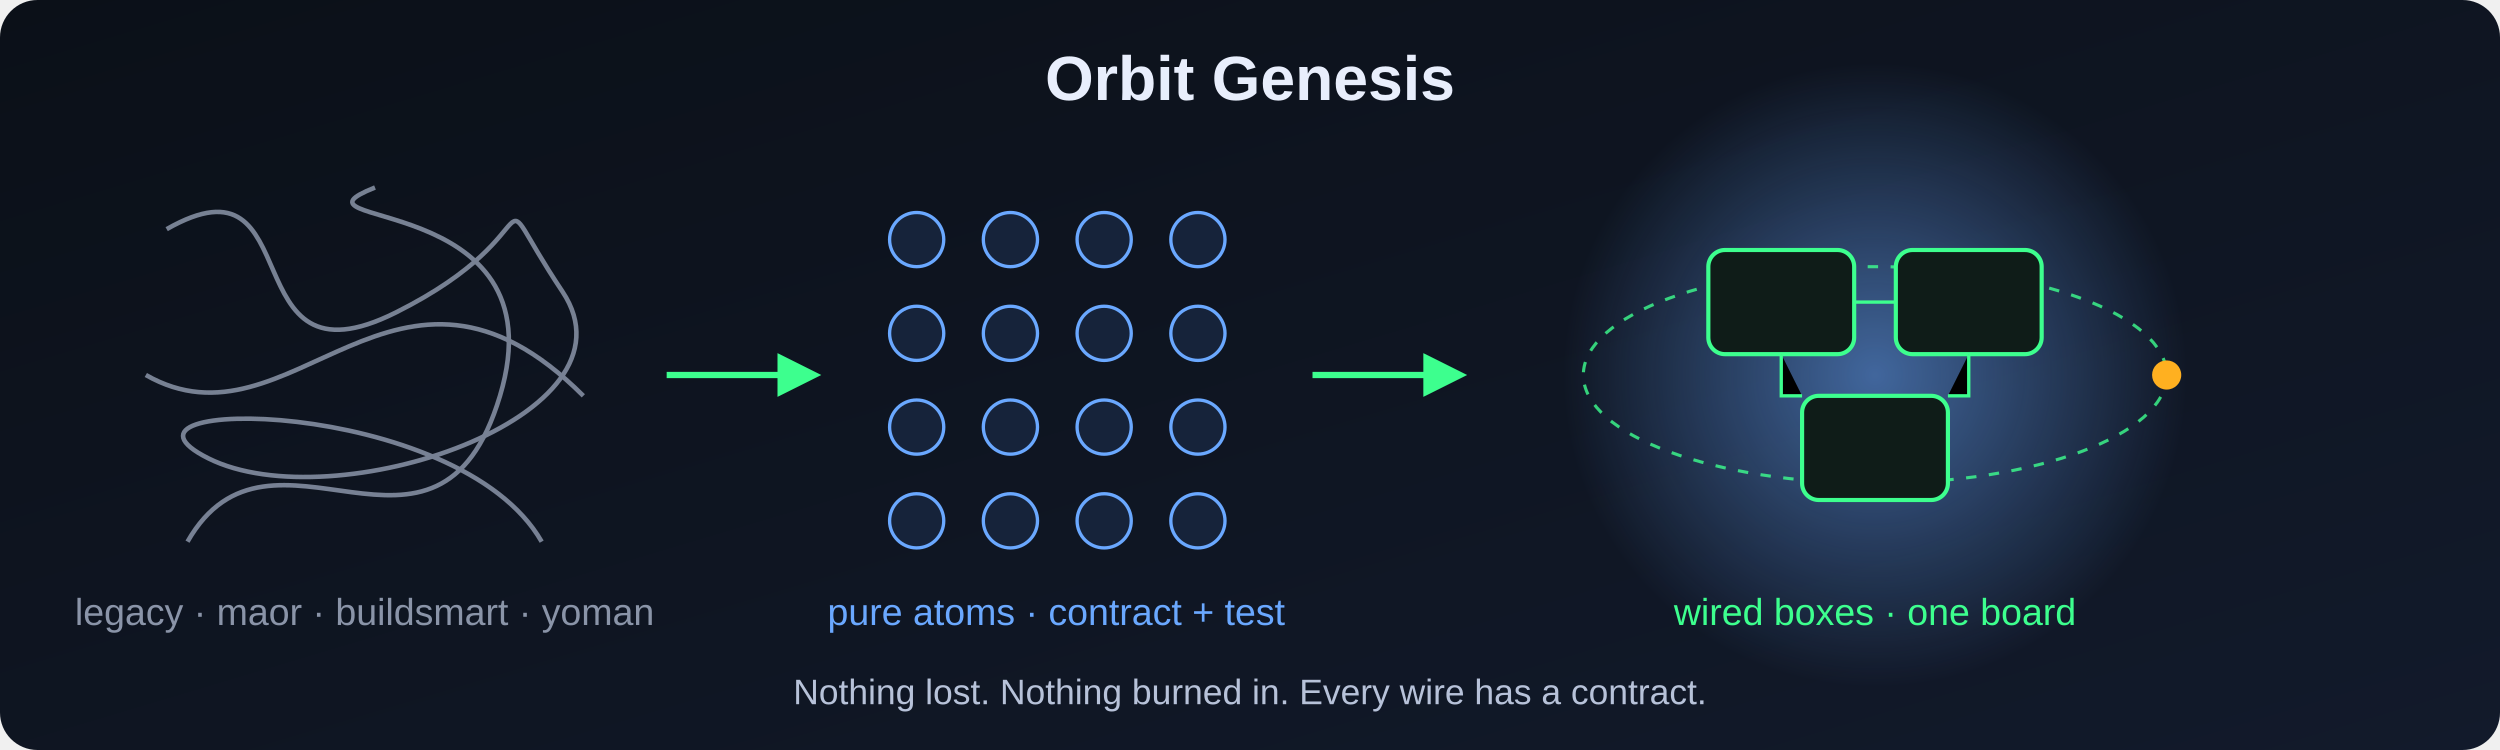
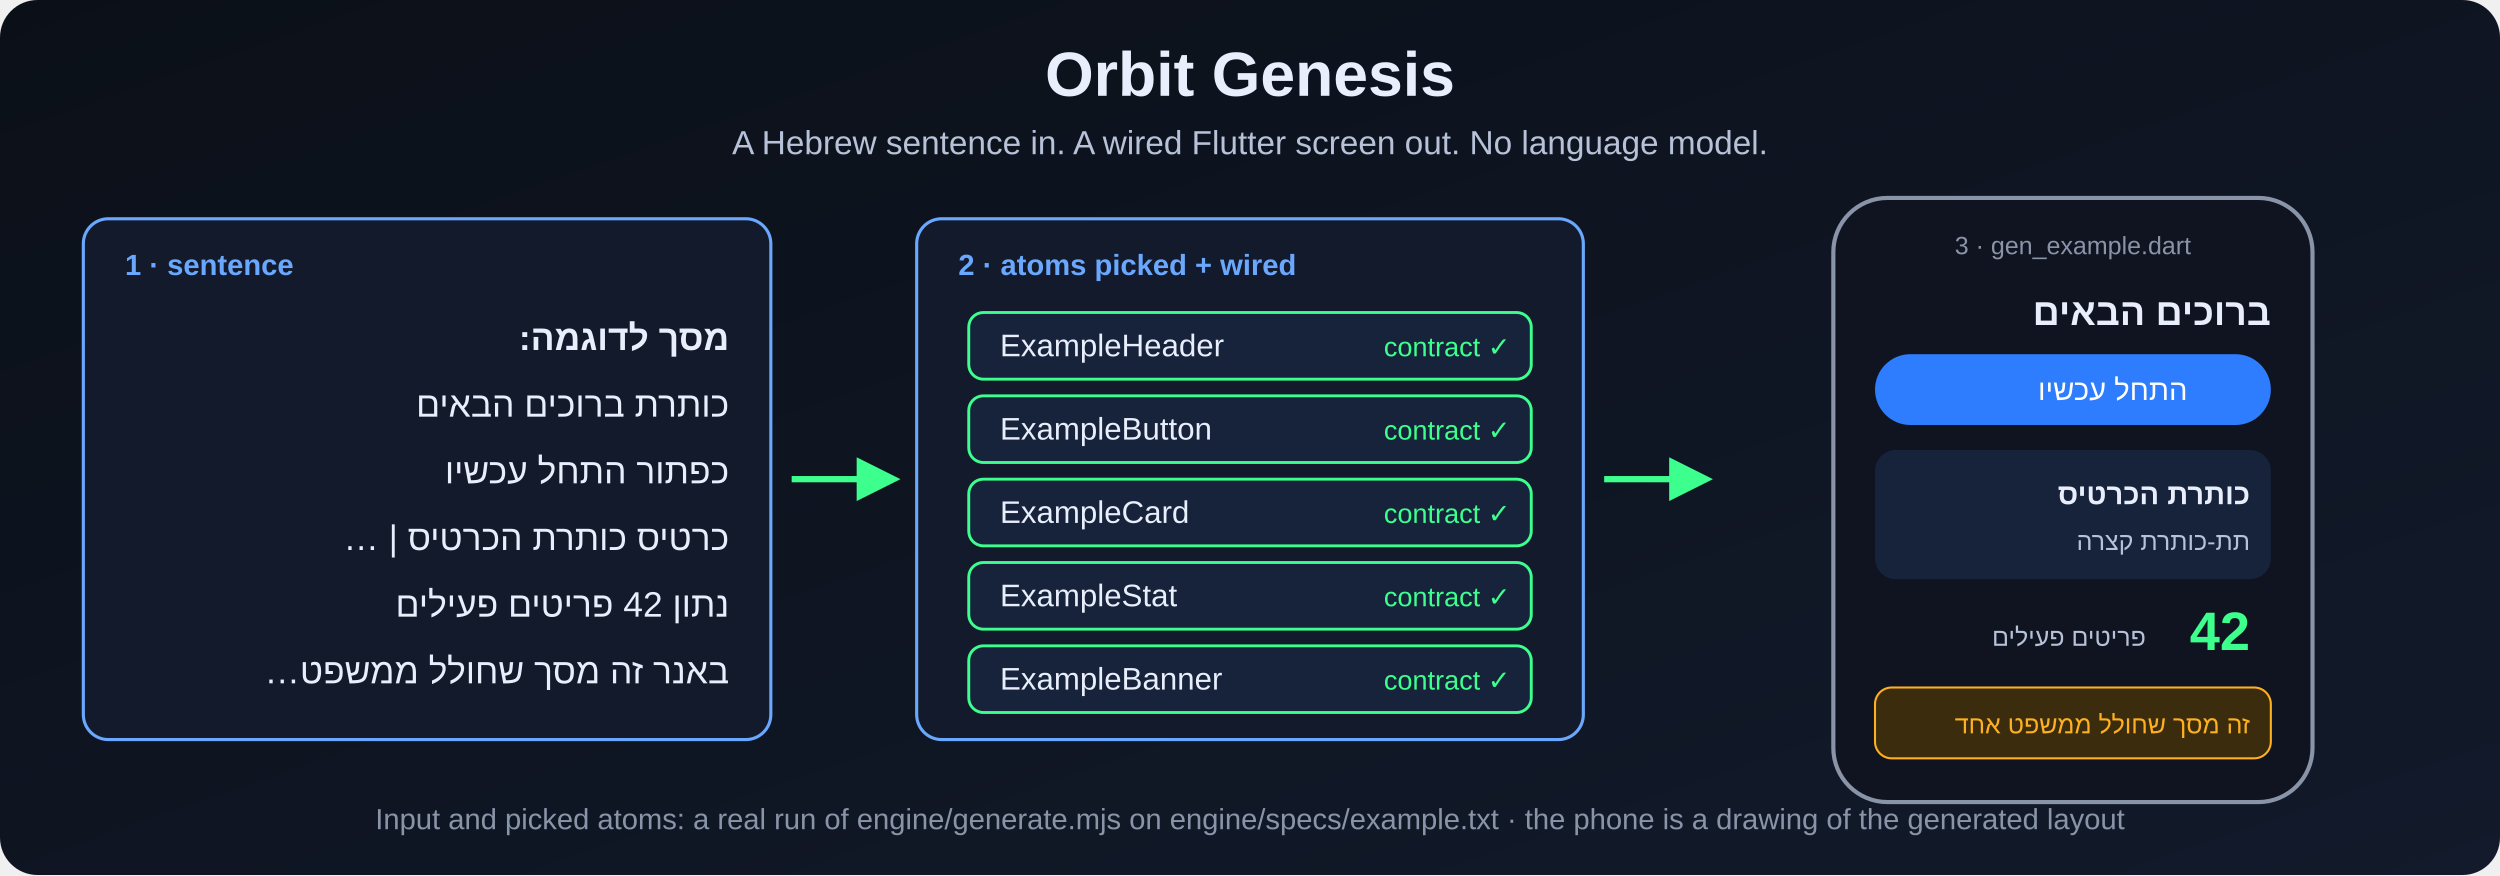
- <svg xmlns="http://www.w3.org/2000/svg" viewBox="0 0 1200 360" role="img" aria-label="Orbit Genesis: old code broken into atoms, wired into boxes, rebuilt clean">
+ <svg xmlns="http://www.w3.org/2000/svg" viewBox="0 0 1200 420" role="img" aria-label="Orbit Genesis in action: a Hebrew sentence goes in, five catalog atoms are picked and wired, a Flutter screen comes out">
  <defs>
    <linearGradient id="bg" x1="0" y1="0" x2="1" y2="1">
      <stop offset="0" stop-color="#0b1018" />
      <stop offset="1" stop-color="#121a2b" />
    </linearGradient>
-     <radialGradient id="glow" cx="0.5" cy="0.5" r="0.5">
-       <stop offset="0" stop-color="#6aa8ff" stop-opacity="0.55" />
-       <stop offset="1" stop-color="#6aa8ff" stop-opacity="0" />
-     </radialGradient>
-   </defs>
-   <rect width="1200" height="360" rx="18" fill="url(#bg)" />
-   <g transform="translate(70,70)" fill="none" stroke="#8a94a8" stroke-width="2.2" opacity="0.85">
-     <path d="M10 40 C80 0 40 120 120 80 S160 10 200 70 S90 180 30 150 S150 120 190 190" />
-     <path d="M20 190 C60 120 140 220 170 120 S60 40 110 20" />
-     <path d="M0 110 C70 150 120 30 210 120" />
-   </g>
-   <text x="175" y="300" fill="#8a94a8" font-family="system-ui,Segoe UI,Arial" font-size="18" text-anchor="middle">legacy · maor · buildsmart · yoman</text>
-   <path d="M320 180 h70" stroke="#3dff8e" stroke-width="3" marker-end="url(#a)" />
-   <defs>
    <marker id="a" viewBox="0 0 10 10" refX="8" refY="5" markerWidth="7" markerHeight="7" orient="auto">
      <path d="M0 0L10 5L0 10z" fill="#3dff8e" />
    </marker>
  </defs>
-   <g transform="translate(420,95)">
-     <g fill="#16233a" stroke="#6aa8ff" stroke-width="1.6">
-       <circle cx="20" cy="20" r="13" />
-       <circle cx="65" cy="20" r="13" />
-       <circle cx="110" cy="20" r="13" />
-       <circle cx="155" cy="20" r="13" />
-       <circle cx="20" cy="65" r="13" />
-       <circle cx="65" cy="65" r="13" />
-       <circle cx="110" cy="65" r="13" />
-       <circle cx="155" cy="65" r="13" />
-       <circle cx="20" cy="110" r="13" />
-       <circle cx="65" cy="110" r="13" />
-       <circle cx="110" cy="110" r="13" />
-       <circle cx="155" cy="110" r="13" />
-       <circle cx="20" cy="155" r="13" />
-       <circle cx="65" cy="155" r="13" />
-       <circle cx="110" cy="155" r="13" />
-       <circle cx="155" cy="155" r="13" />
+   <rect width="1200" height="420" rx="18" fill="url(#bg)" />
+   <g font-family="system-ui,Segoe UI,Arial">
+     <text x="600" y="46" fill="#e8eefc" font-size="30" font-weight="700" text-anchor="middle">Orbit Genesis</text>
+     <text x="600" y="74" fill="#b7c2d9" font-size="16" text-anchor="middle">A Hebrew sentence in. A wired Flutter screen out. No language model.</text>
+     <rect x="40" y="105" width="330" height="250" rx="12" fill="#121a2b" stroke="#6aa8ff" stroke-width="1.5" />
+     <text x="60" y="132" fill="#6aa8ff" font-size="14" font-weight="700">1 · sentence</text>
+     <g fill="#e8eefc" font-size="17" text-anchor="start" direction="rtl">
+       <text x="350" y="168" font-weight="700">מסך לדוגמה:</text>
+       <text x="350" y="200">כותרת ברוכים הבאים</text>
+       <text x="350" y="232">כפתור התחל עכשיו</text>
+       <text x="350" y="264">כרטיס כותרת הכרטיס | …</text>
+       <text x="350" y="296">נתון 42 פריטים פעילים</text>
+       <text x="350" y="328">באנר זה מסך שחולל ממשפט…</text>
    </g>
+     <path d="M380 230 h48" stroke="#3dff8e" stroke-width="3" marker-end="url(#a)" />
+     <rect x="440" y="105" width="320" height="250" rx="12" fill="#121a2b" stroke="#6aa8ff" stroke-width="1.5" />
+     <text x="460" y="132" fill="#6aa8ff" font-size="14" font-weight="700">2 · atoms picked + wired</text>
+     <g font-size="15" fill="#e8eefc">
+       <g fill="#16233a" stroke="#3dff8e" stroke-width="1.4">
+         <rect x="465" y="150" width="270" height="32" rx="7" />
+         <rect x="465" y="190" width="270" height="32" rx="7" />
+         <rect x="465" y="230" width="270" height="32" rx="7" />
+         <rect x="465" y="270" width="270" height="32" rx="7" />
+         <rect x="465" y="310" width="270" height="32" rx="7" />
+       </g>
+       <text x="480" y="171">ExampleHeader</text>
+       <text x="480" y="211">ExampleButton</text>
+       <text x="480" y="251">ExampleCard</text>
+       <text x="480" y="291">ExampleStat</text>
+       <text x="480" y="331">ExampleBanner</text>
+       <g fill="#3dff8e" font-size="13" text-anchor="end">
+         <text x="725" y="171">contract ✓</text>
+         <text x="725" y="211">contract ✓</text>
+         <text x="725" y="251">contract ✓</text>
+         <text x="725" y="291">contract ✓</text>
+         <text x="725" y="331">contract ✓</text>
+       </g>
+     </g>
+     <path d="M770 230 h48" stroke="#3dff8e" stroke-width="3" marker-end="url(#a)" />
+     <rect x="880" y="95" width="230" height="290" rx="26" fill="#0f1420" stroke="#8a94a8" stroke-width="2" />
+     <text x="995" y="122" fill="#8a94a8" font-size="12" text-anchor="middle">3 · gen_example.dart</text>
+     <g text-anchor="start" direction="rtl">
+       <text x="1090" y="156" fill="#e8eefc" font-size="18" font-weight="700">ברוכים הבאים</text>
+       <rect x="900" y="170" width="190" height="34" rx="17" fill="#2f7dff" />
+       <text x="1050" y="192" fill="#fff" font-size="14">התחל עכשיו</text>
+       <rect x="900" y="216" width="190" height="62" rx="10" fill="#16233a" />
+       <text x="1080" y="242" fill="#e8eefc" font-size="14" font-weight="700">כותרת הכרטיס</text>
+       <text x="1080" y="264" fill="#b7c2d9" font-size="12">תת-כותרת קצרה</text>
+       <text x="1080" y="312" fill="#3dff8e" font-size="26" font-weight="700">42</text>
+       <text x="1030" y="310" fill="#b7c2d9" font-size="12">פריטים פעילים</text>
+       <rect x="900" y="330" width="190" height="34" rx="8" fill="#3a2c0c" stroke="#ffb020" />
+       <text x="1080" y="352" fill="#ffb020" font-size="12">זה מסך שחולל ממשפט אחד</text>
+     </g>
+     <text x="600" y="398" fill="#8a94a8" font-size="14" text-anchor="middle">Input and picked atoms: a real run of engine/generate.mjs on engine/specs/example.txt · the phone is a drawing of the generated layout</text>
  </g>
-   <text x="507" y="300" fill="#6aa8ff" font-family="system-ui,Segoe UI,Arial" font-size="18" text-anchor="middle">pure atoms · contract + test</text>
-   <path d="M630 180 h70" stroke="#3dff8e" stroke-width="3" marker-end="url(#a)" />
-   <circle cx="900" cy="180" r="150" fill="url(#glow)" />
-   <ellipse cx="900" cy="180" rx="140" ry="52" fill="none" stroke="#3dff8e" stroke-width="1.5" stroke-dasharray="5 6" opacity="0.8" />
-   <g stroke="#3dff8e" stroke-width="2" fill="#0f1c18">
-     <rect x="820" y="120" width="70" height="50" rx="8" />
-     <rect x="910" y="120" width="70" height="50" rx="8" />
-     <rect x="865" y="190" width="70" height="50" rx="8" />
-   </g>
-   <g stroke="#3dff8e" stroke-width="1.6">
-     <path d="M890 145 h20" />
-     <path d="M855 170 v20 h10" />
-     <path d="M945 170 v20 h-10" />
-   </g>
-   <circle cx="1040" cy="180" r="7" fill="#ffb020" />
-   <text x="900" y="300" fill="#3dff8e" font-family="system-ui,Segoe UI,Arial" font-size="18" text-anchor="middle">wired boxes · one board</text>
-   <text x="600" y="48" fill="#e8eefc" font-family="system-ui,Segoe UI,Arial" font-size="30" font-weight="700" text-anchor="middle">Orbit Genesis</text>
-   <text x="600" y="338" fill="#b7c2d9" font-family="system-ui,Segoe UI,Arial" font-size="17" text-anchor="middle">Nothing lost. Nothing burned in. Every wire has a contract.</text>
</svg>
